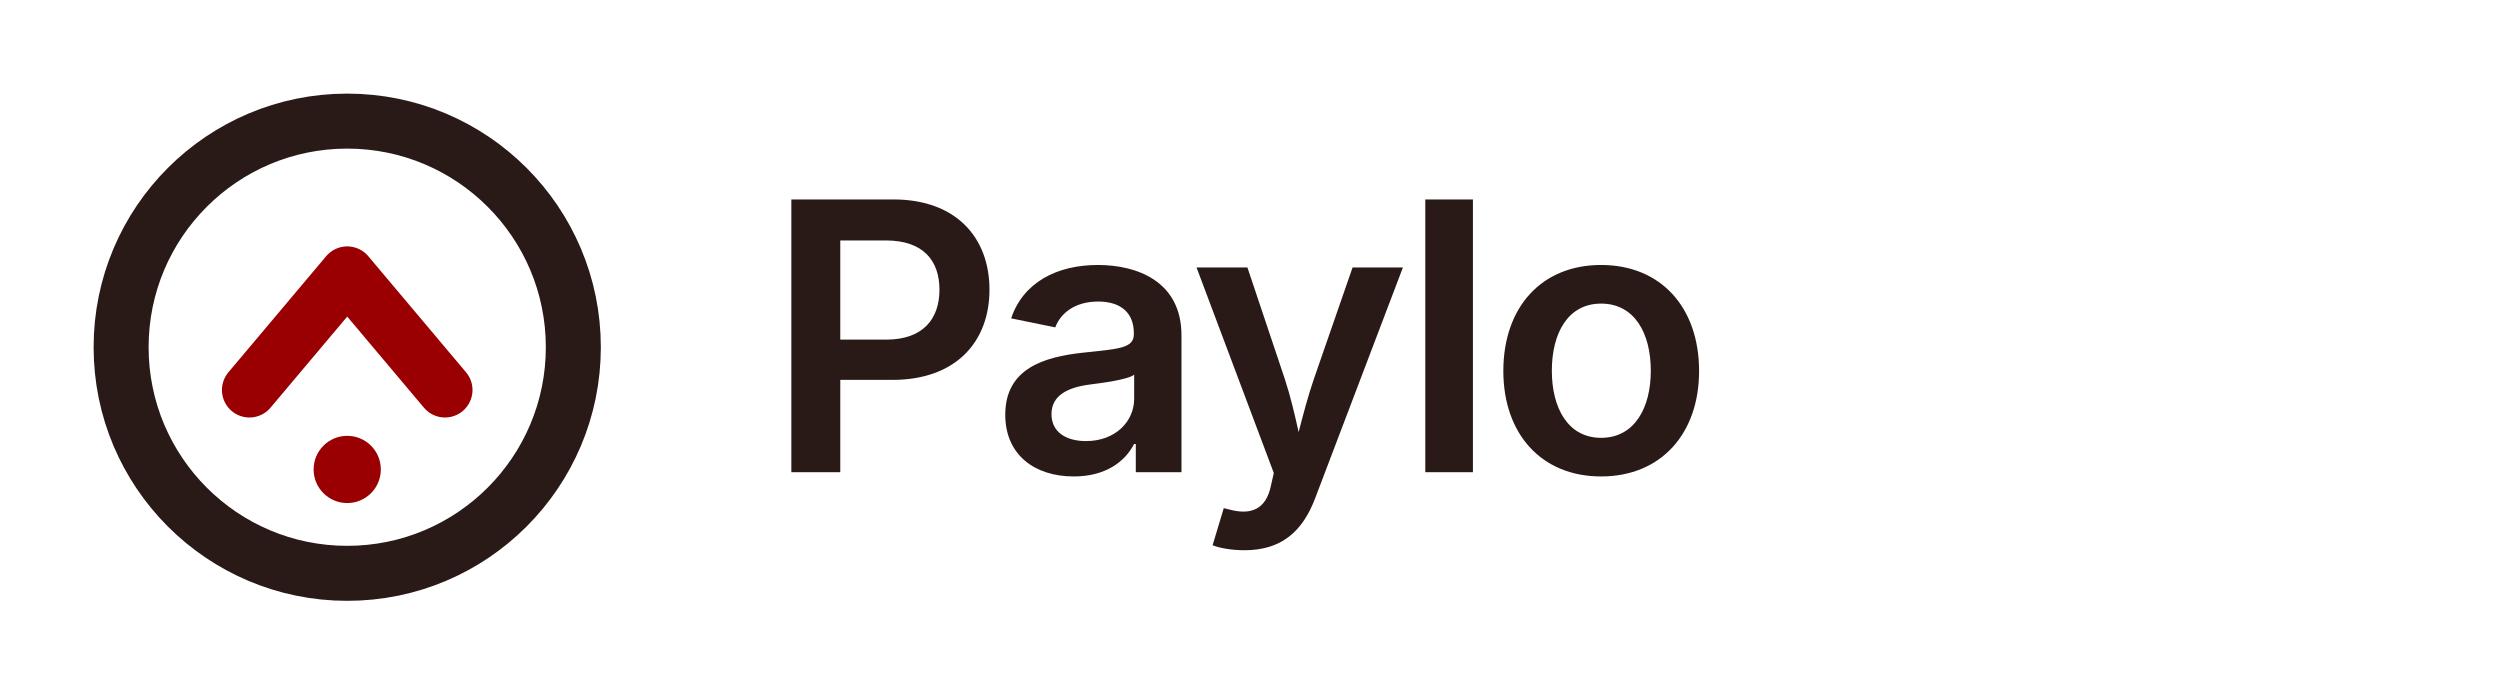
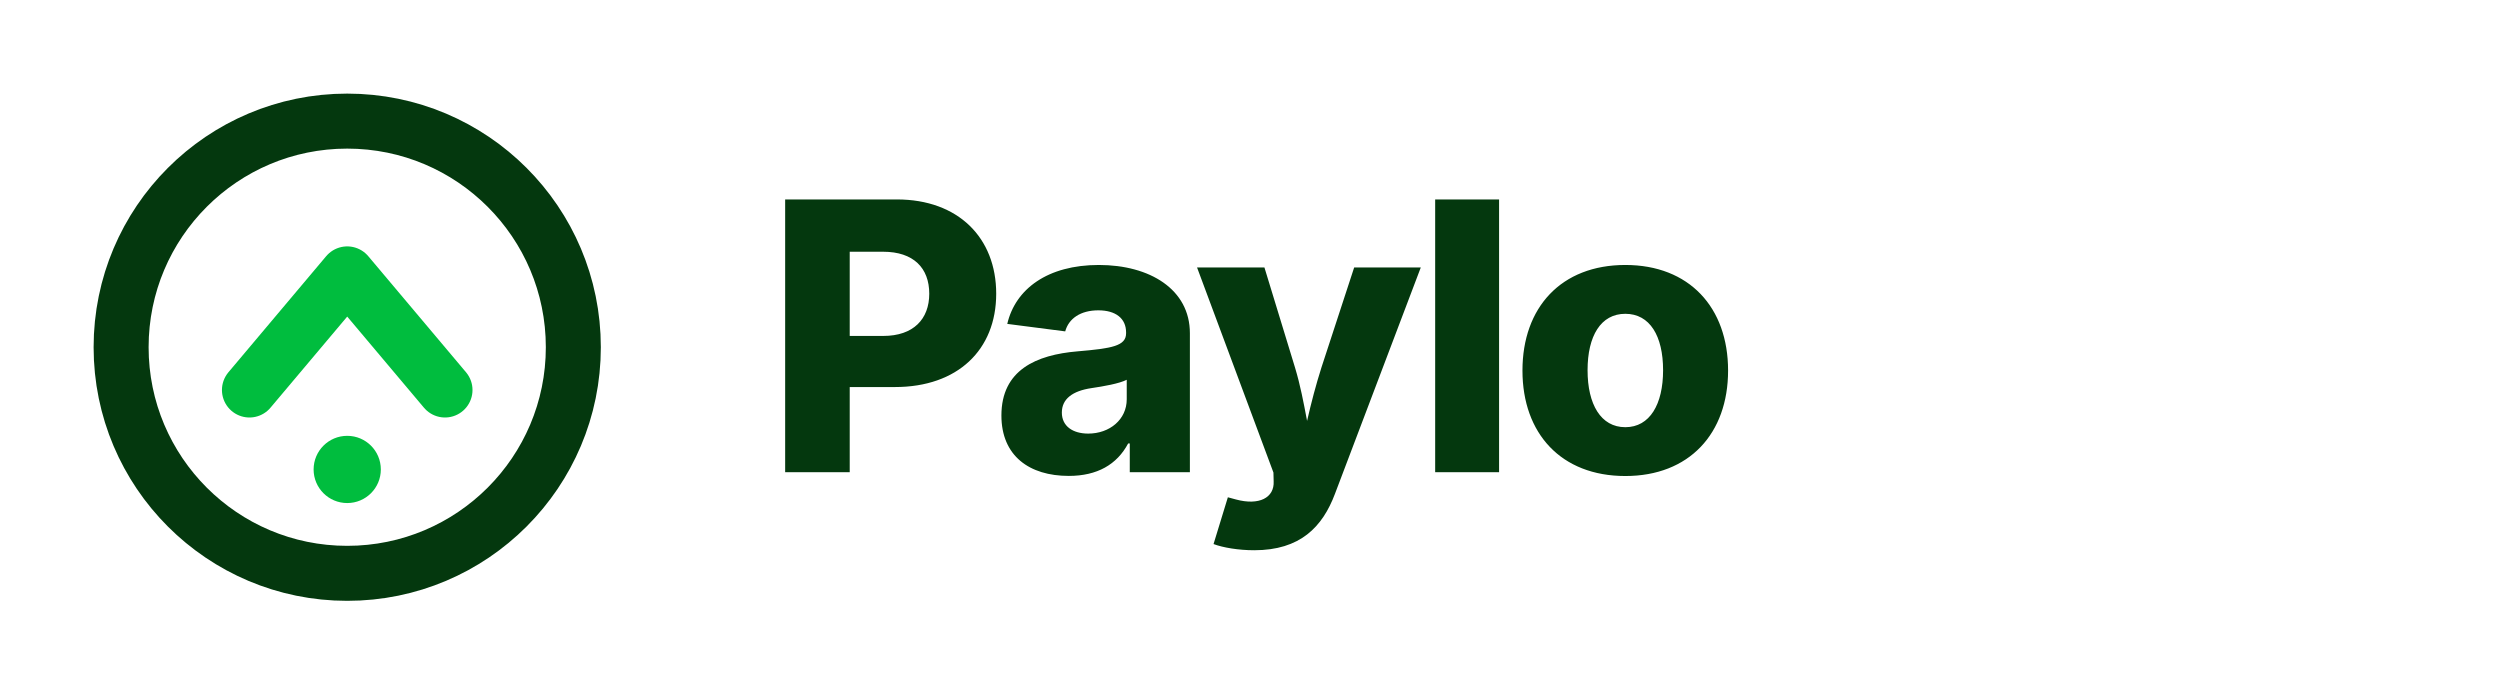
<svg xmlns="http://www.w3.org/2000/svg" viewBox="0 0 360 100" width="360" height="100" fill="none">
  <g transform="translate(6 6) scale(0.88)">
-     <circle cx="50" cy="50" r="37" stroke="#2A1A17" stroke-width="9" />
-     <path d="M34 57 L50 38 L66 57" stroke="#9A0002" stroke-width="9" stroke-linecap="round" stroke-linejoin="round" />
-     <circle cx="50" cy="70" r="5.5" fill="#9A0002" />
+     <circle cx="50" cy="50" r="37" stroke="#04380E" stroke-width="9" />
+     <path d="M34 57 L50 38 L66 57" stroke="#00BD3E" stroke-width="9" stroke-linecap="round" stroke-linejoin="round" />
+     <circle cx="50" cy="70" r="5.5" fill="#00BD3E" />
  </g>
-   <text x="110" y="68" font-family="Plus Jakarta Sans, Inter, system-ui, sans-serif" font-size="54" font-weight="600" letter-spacing="-1.6" fill="#2A1A17">Paylo</text>
+   <text x="110" y="68" font-family="Figtree, Inter, system-ui, sans-serif" font-size="54" font-weight="800" letter-spacing="-1.6" fill="#04380E">Paylo</text>
</svg>
